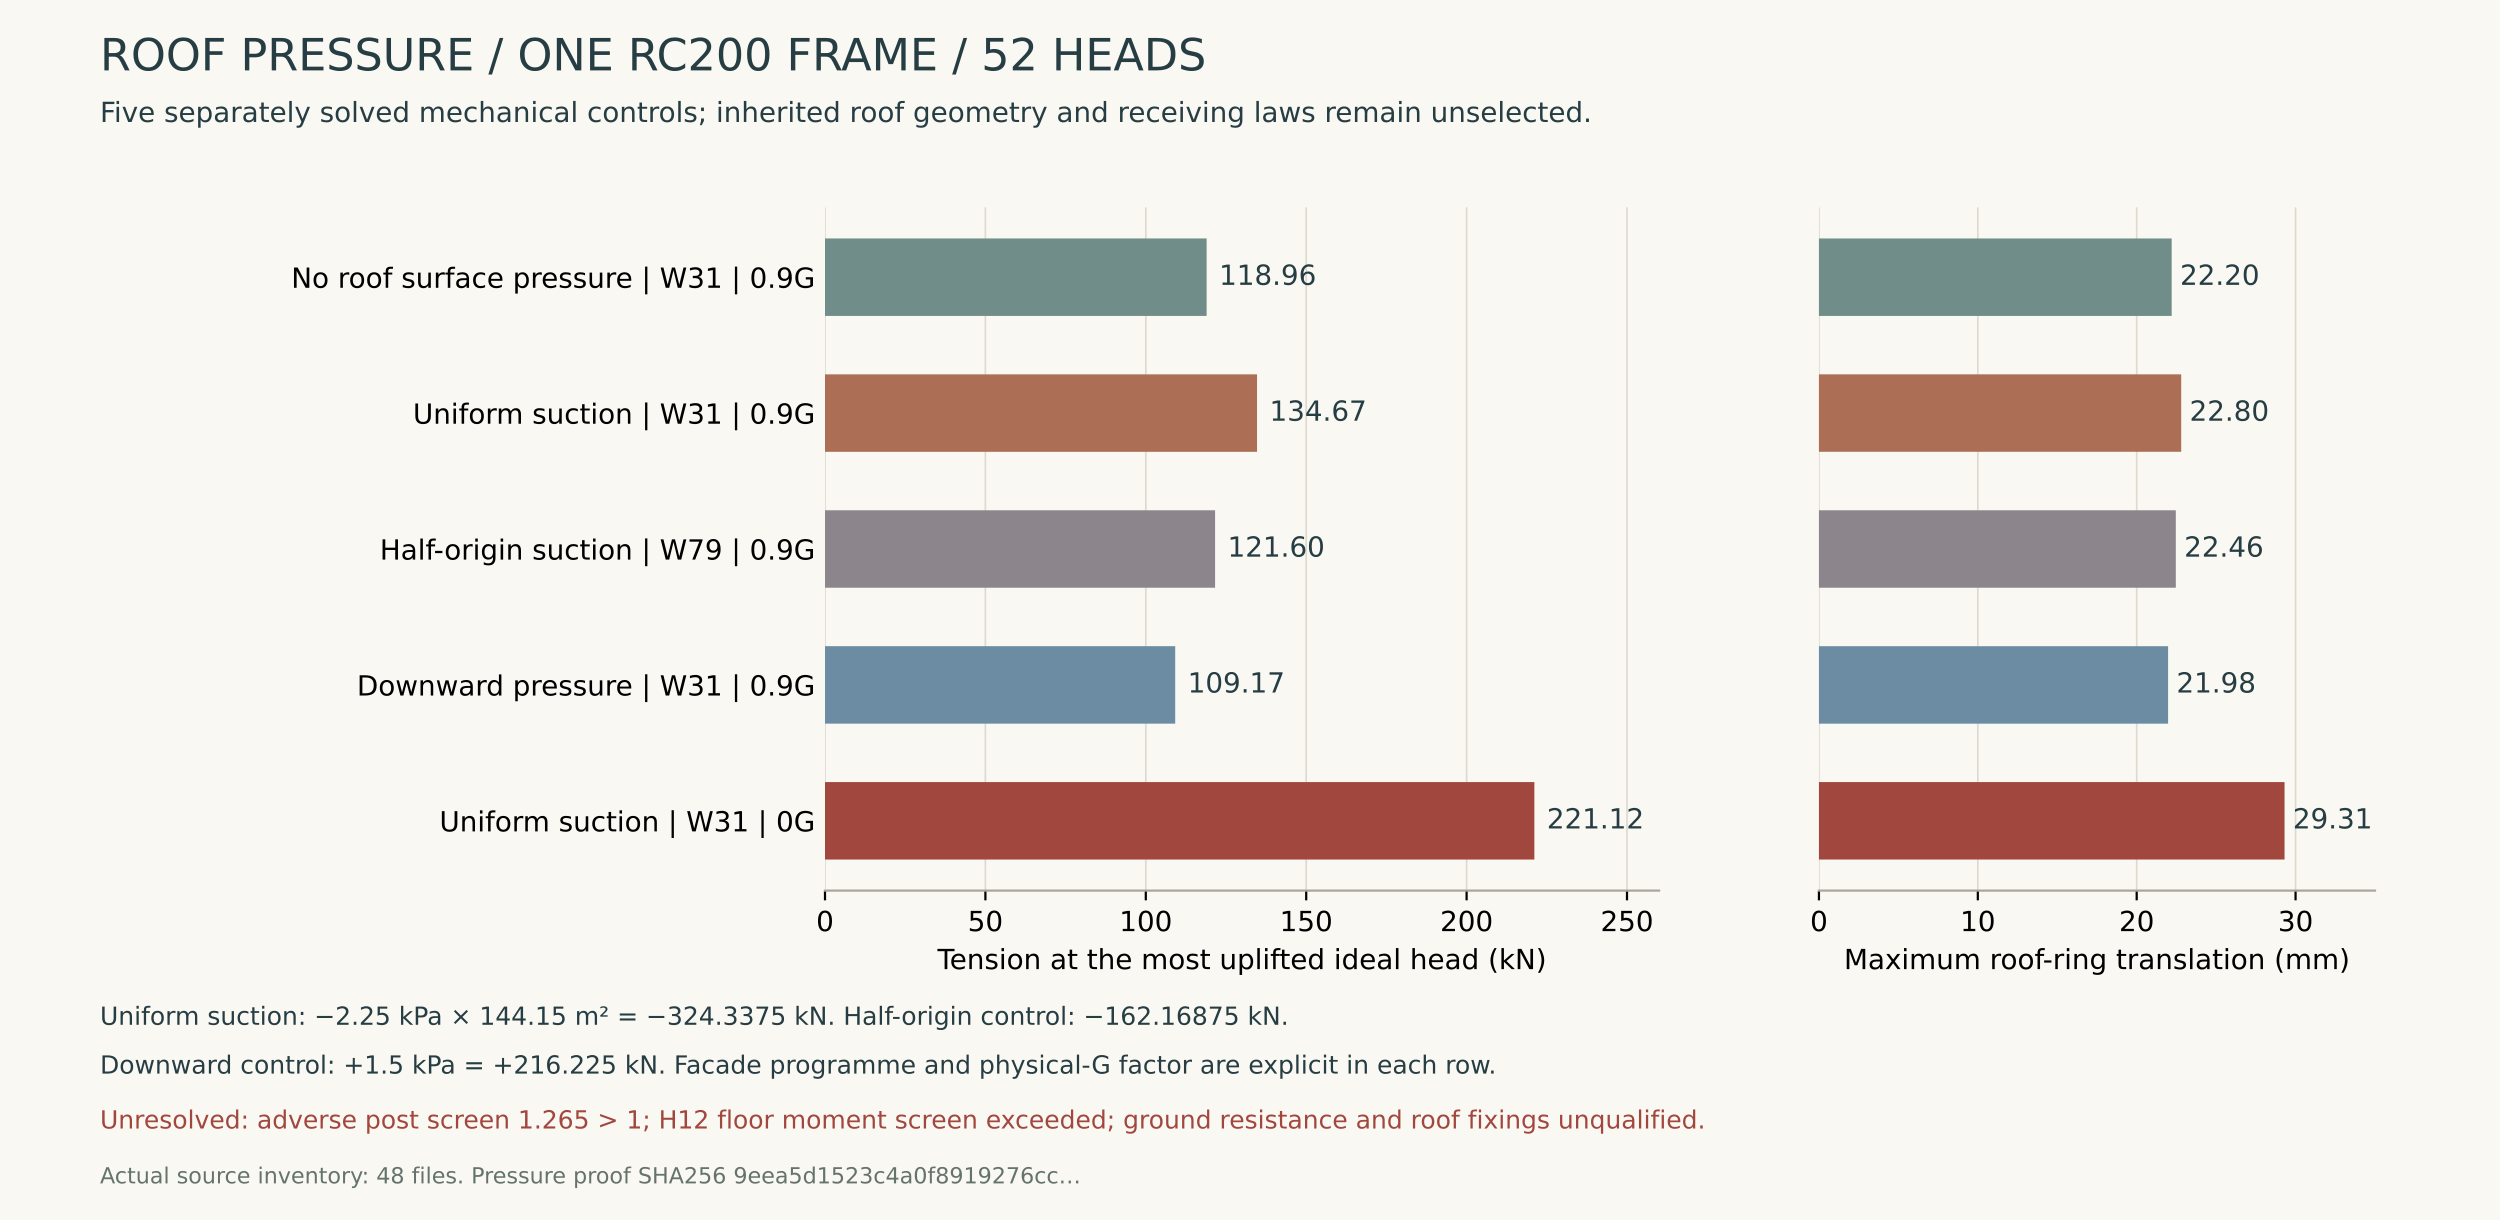
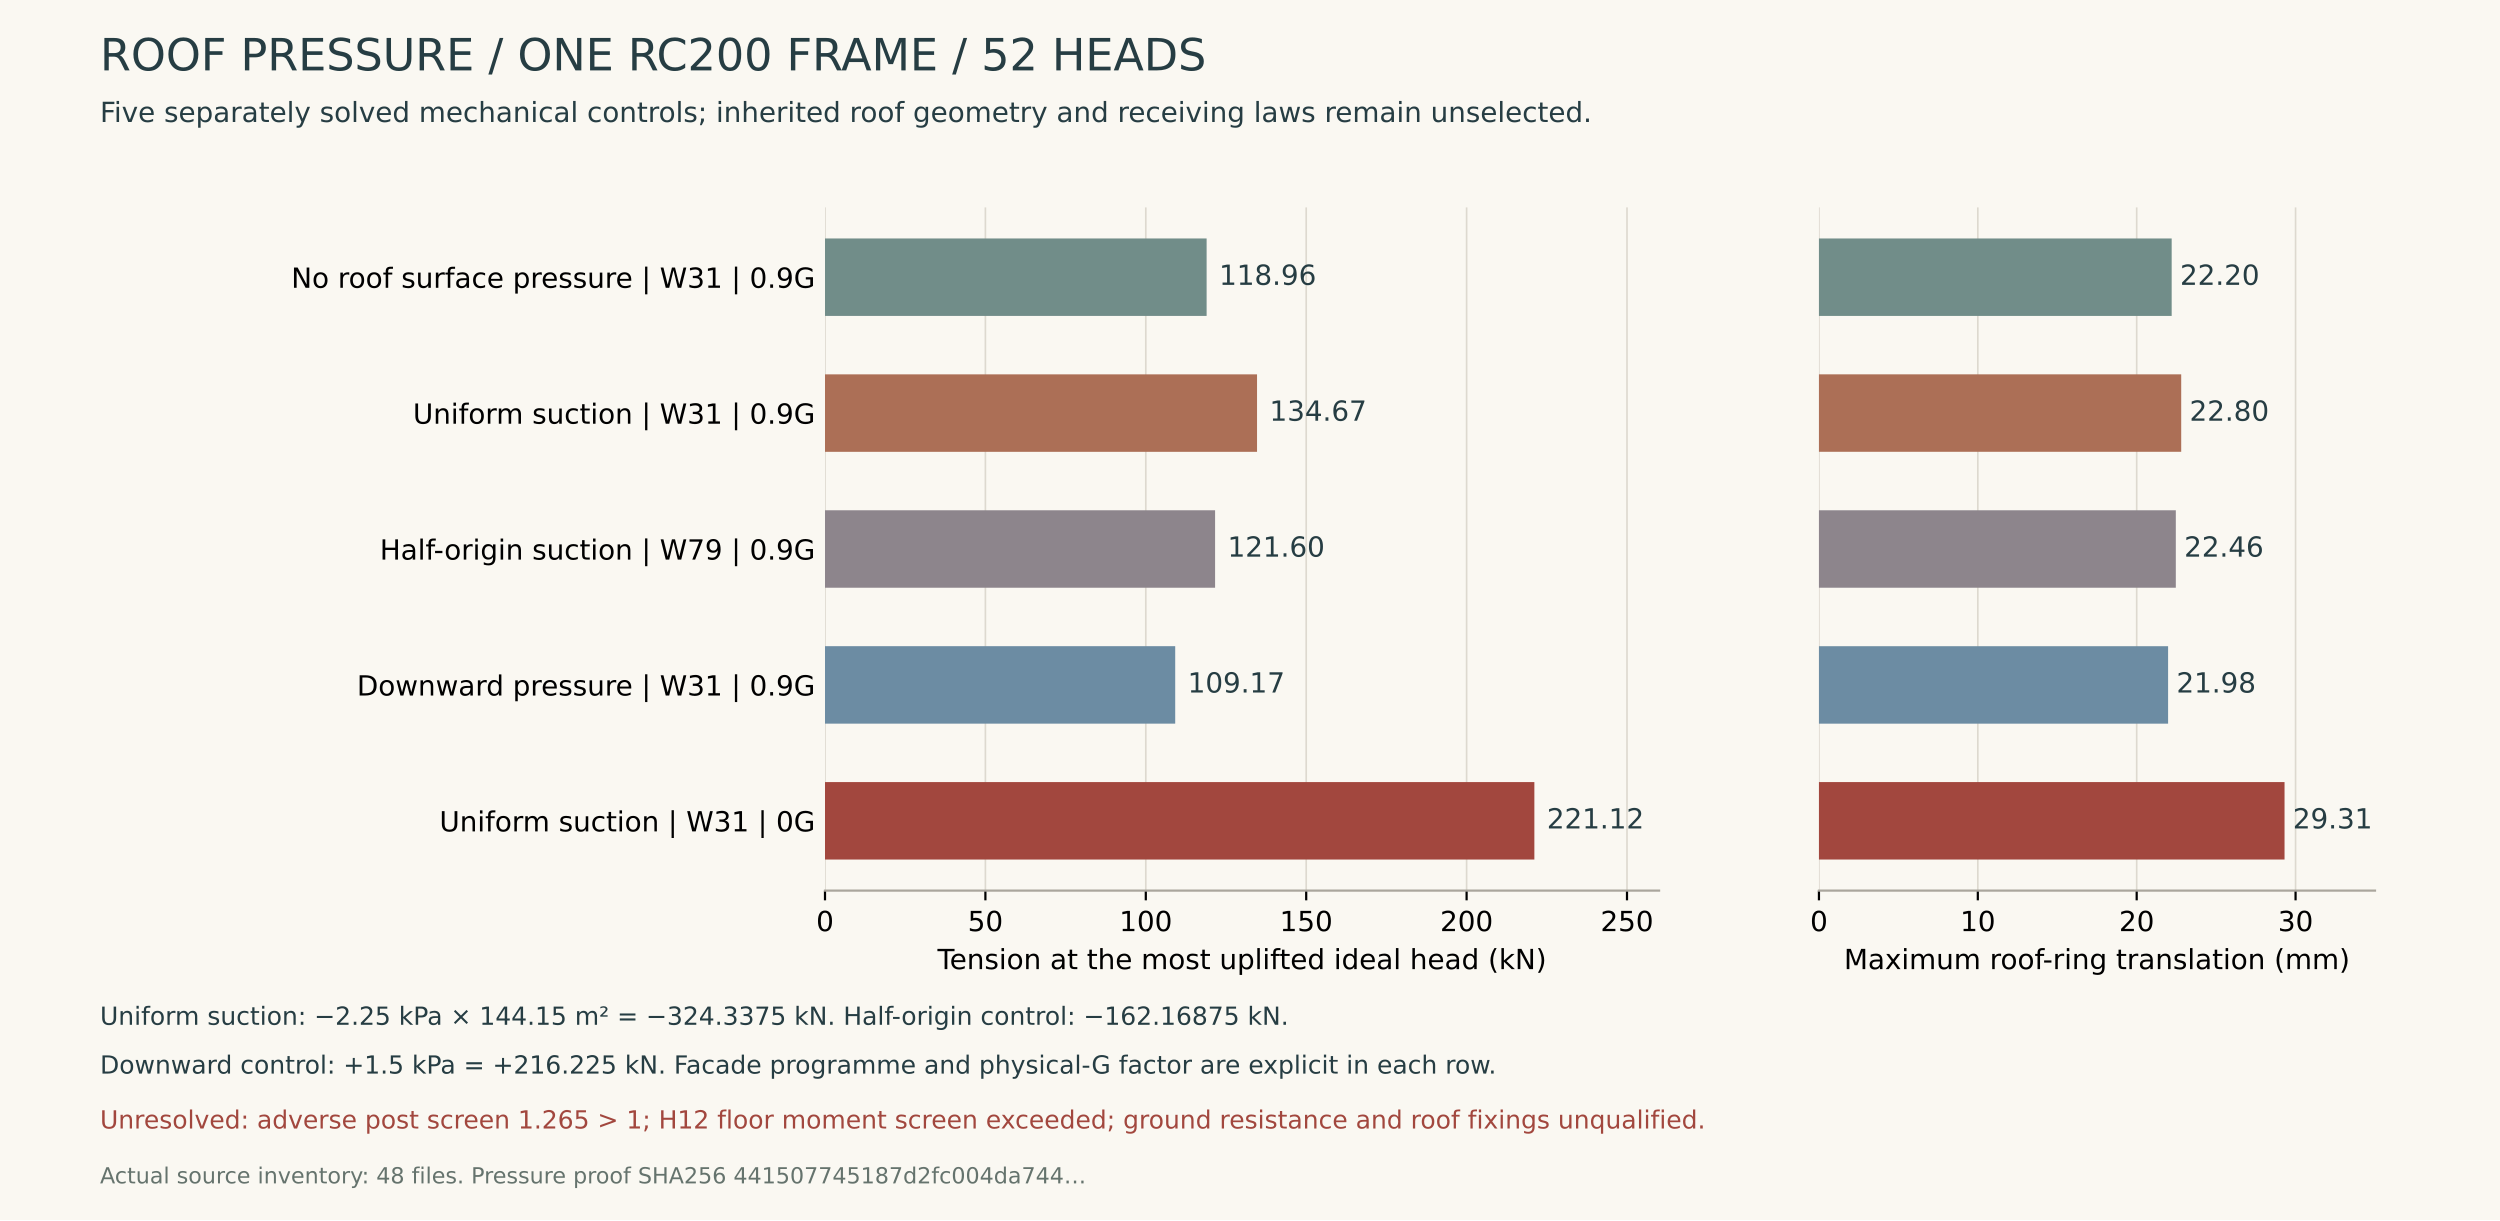
<svg xmlns="http://www.w3.org/2000/svg" xmlns:xlink="http://www.w3.org/1999/xlink" width="900pt" height="439.2pt" viewBox="0 0 900 439.2" version="1.1">
  <defs>
    <style type="text/css">*{stroke-linejoin: round; stroke-linecap: butt}</style>
  </defs>
  <g id="figure_1">
    <g id="patch_1">
      <path d="M 0 439.2  L 900 439.2  L 900 0  L 0 0  z " style="fill: #faf8f2" />
    </g>
    <g id="axes_1">
      <g id="patch_2">
        <path d="M 297 320.616  L 597.269 320.616  L 597.269 74.664  L 297 74.664  z " style="fill: #faf8f2" />
      </g>
      <g id="matplotlib.axis_1">
        <g id="xtick_1">
          <g id="line2d_1">
-             <path d="M 297 320.616  L 297 74.664  " clip-path="url(#pdf12b612cf)" style="fill: none; stroke: #ddd9cf; stroke-width: 0.6; stroke-linecap: square" />
+             <path d="M 297 320.616  L 297 74.664  " clip-path="url(#pb94f26f3fd)" style="fill: none; stroke: #ddd9cf; stroke-width: 0.6; stroke-linecap: square" />
          </g>
          <g id="line2d_2">
            <defs>
-               <path id="m3852e34c0f" d="M 0 0  L 0 3.5  " style="stroke: #000000; stroke-width: 0.8" />
+               <path id="m503f0fb82d" d="M 0 0  L 0 3.5  " style="stroke: #000000; stroke-width: 0.8" />
            </defs>
            <g>
-               <use xlink:href="#m3852e34c0f" x="297" y="320.616" style="stroke: #000000; stroke-width: 0.8" />
+               <use xlink:href="#m503f0fb82d" x="297" y="320.616" style="stroke: #000000; stroke-width: 0.8" />
            </g>
          </g>
          <g id="text_1">
            <text style="font-size: 10px; font-family: 'DejaVu Sans'; text-anchor: middle" x="297" y="335.214" transform="rotate(-0 297 335.2144)">0</text>
          </g>
        </g>
        <g id="xtick_2">
          <g id="line2d_3">
-             <path d="M 354.744 320.616  L 354.744 74.664  " clip-path="url(#pdf12b612cf)" style="fill: none; stroke: #ddd9cf; stroke-width: 0.6; stroke-linecap: square" />
+             <path d="M 354.744 320.616  L 354.744 74.664  " clip-path="url(#pb94f26f3fd)" style="fill: none; stroke: #ddd9cf; stroke-width: 0.6; stroke-linecap: square" />
          </g>
          <g id="line2d_4">
            <g>
-               <use xlink:href="#m3852e34c0f" x="354.744" y="320.616" style="stroke: #000000; stroke-width: 0.8" />
+               <use xlink:href="#m503f0fb82d" x="354.744" y="320.616" style="stroke: #000000; stroke-width: 0.8" />
            </g>
          </g>
          <g id="text_2">
            <text style="font-size: 10px; font-family: 'DejaVu Sans'; text-anchor: middle" x="354.744" y="335.214" transform="rotate(-0 354.7441 335.2144)">50</text>
          </g>
        </g>
        <g id="xtick_3">
          <g id="line2d_5">
-             <path d="M 412.488 320.616  L 412.488 74.664  " clip-path="url(#pdf12b612cf)" style="fill: none; stroke: #ddd9cf; stroke-width: 0.6; stroke-linecap: square" />
+             <path d="M 412.488 320.616  L 412.488 74.664  " clip-path="url(#pb94f26f3fd)" style="fill: none; stroke: #ddd9cf; stroke-width: 0.6; stroke-linecap: square" />
          </g>
          <g id="line2d_6">
            <g>
-               <use xlink:href="#m3852e34c0f" x="412.488" y="320.616" style="stroke: #000000; stroke-width: 0.8" />
+               <use xlink:href="#m503f0fb82d" x="412.488" y="320.616" style="stroke: #000000; stroke-width: 0.8" />
            </g>
          </g>
          <g id="text_3">
            <text style="font-size: 10px; font-family: 'DejaVu Sans'; text-anchor: middle" x="412.488" y="335.214" transform="rotate(-0 412.4881 335.2144)">100</text>
          </g>
        </g>
        <g id="xtick_4">
          <g id="line2d_7">
-             <path d="M 470.232 320.616  L 470.232 74.664  " clip-path="url(#pdf12b612cf)" style="fill: none; stroke: #ddd9cf; stroke-width: 0.6; stroke-linecap: square" />
+             <path d="M 470.232 320.616  L 470.232 74.664  " clip-path="url(#pb94f26f3fd)" style="fill: none; stroke: #ddd9cf; stroke-width: 0.6; stroke-linecap: square" />
          </g>
          <g id="line2d_8">
            <g>
-               <use xlink:href="#m3852e34c0f" x="470.232" y="320.616" style="stroke: #000000; stroke-width: 0.8" />
+               <use xlink:href="#m503f0fb82d" x="470.232" y="320.616" style="stroke: #000000; stroke-width: 0.8" />
            </g>
          </g>
          <g id="text_4">
            <text style="font-size: 10px; font-family: 'DejaVu Sans'; text-anchor: middle" x="470.232" y="335.214" transform="rotate(-0 470.2321 335.2144)">150</text>
          </g>
        </g>
        <g id="xtick_5">
          <g id="line2d_9">
-             <path d="M 527.976 320.616  L 527.976 74.664  " clip-path="url(#pdf12b612cf)" style="fill: none; stroke: #ddd9cf; stroke-width: 0.6; stroke-linecap: square" />
+             <path d="M 527.976 320.616  L 527.976 74.664  " clip-path="url(#pb94f26f3fd)" style="fill: none; stroke: #ddd9cf; stroke-width: 0.6; stroke-linecap: square" />
          </g>
          <g id="line2d_10">
            <g>
-               <use xlink:href="#m3852e34c0f" x="527.976" y="320.616" style="stroke: #000000; stroke-width: 0.8" />
+               <use xlink:href="#m503f0fb82d" x="527.976" y="320.616" style="stroke: #000000; stroke-width: 0.8" />
            </g>
          </g>
          <g id="text_5">
            <text style="font-size: 10px; font-family: 'DejaVu Sans'; text-anchor: middle" x="527.976" y="335.214" transform="rotate(-0 527.9762 335.2144)">200</text>
          </g>
        </g>
        <g id="xtick_6">
          <g id="line2d_11">
-             <path d="M 585.72 320.616  L 585.72 74.664  " clip-path="url(#pdf12b612cf)" style="fill: none; stroke: #ddd9cf; stroke-width: 0.6; stroke-linecap: square" />
+             <path d="M 585.72 320.616  L 585.72 74.664  " clip-path="url(#pb94f26f3fd)" style="fill: none; stroke: #ddd9cf; stroke-width: 0.6; stroke-linecap: square" />
          </g>
          <g id="line2d_12">
            <g>
-               <use xlink:href="#m3852e34c0f" x="585.72" y="320.616" style="stroke: #000000; stroke-width: 0.8" />
+               <use xlink:href="#m503f0fb82d" x="585.72" y="320.616" style="stroke: #000000; stroke-width: 0.8" />
            </g>
          </g>
          <g id="text_6">
            <text style="font-size: 10px; font-family: 'DejaVu Sans'; text-anchor: middle" x="585.72" y="335.214" transform="rotate(-0 585.7202 335.2144)">250</text>
          </g>
        </g>
        <g id="text_7">
          <text style="font-size: 10px; font-family: 'DejaVu Sans'; text-anchor: middle" x="447.135" y="348.893" transform="rotate(-0 447.1345 348.8926)">Tension at the most uplifted ideal head (kN)</text>
        </g>
      </g>
      <g id="matplotlib.axis_2">
        <g id="ytick_1">
          <g id="line2d_13" />
          <g id="text_8">
            <text style="font-size: 10px; font-family: 'DejaVu Sans'; text-anchor: end" x="293.5" y="103.609" transform="rotate(-0 293.5 103.6087)">No roof surface pressure | W31 | 0.9G</text>
          </g>
        </g>
        <g id="ytick_2">
          <g id="line2d_14" />
          <g id="text_9">
            <text style="font-size: 10px; font-family: 'DejaVu Sans'; text-anchor: end" x="293.5" y="152.535" transform="rotate(-0 293.5 152.5349)">Uniform suction | W31 | 0.9G</text>
          </g>
        </g>
        <g id="ytick_3">
          <g id="line2d_15" />
          <g id="text_10">
            <text style="font-size: 10px; font-family: 'DejaVu Sans'; text-anchor: end" x="293.5" y="201.461" transform="rotate(-0 293.5 201.4611)">Half-origin suction | W79 | 0.9G</text>
          </g>
        </g>
        <g id="ytick_4">
          <g id="line2d_16" />
          <g id="text_11">
            <text style="font-size: 10px; font-family: 'DejaVu Sans'; text-anchor: end" x="293.5" y="250.387" transform="rotate(-0 293.5 250.3873)">Downward pressure | W31 | 0.9G</text>
          </g>
        </g>
        <g id="ytick_5">
          <g id="line2d_17" />
          <g id="text_12">
            <text style="font-size: 10px; font-family: 'DejaVu Sans'; text-anchor: end" x="293.5" y="299.313" transform="rotate(-0 293.5 299.3135)">Uniform suction | W31 | 0G</text>
          </g>
        </g>
      </g>
      <g id="patch_3">
-         <path d="M 297 85.844  L 434.382 85.844  L 434.382 113.732  L 297 113.732  z " clip-path="url(#pdf12b612cf)" style="fill: #718d89" />
+         <path d="M 297 85.844  L 434.382 85.844  L 434.382 113.732  L 297 113.732  z " clip-path="url(#pb94f26f3fd)" style="fill: #718d89" />
      </g>
      <g id="patch_4">
-         <path d="M 297 134.77  L 452.532 134.77  L 452.532 162.658  L 297 162.658  z " clip-path="url(#pdf12b612cf)" style="fill: #ac6f56" />
+         <path d="M 297 134.77  L 452.532 134.77  L 452.532 162.658  L 297 162.658  z " clip-path="url(#pb94f26f3fd)" style="fill: #ac6f56" />
      </g>
      <g id="patch_5">
-         <path d="M 297 183.696  L 437.431 183.696  L 437.431 211.584  L 297 211.584  z " clip-path="url(#pdf12b612cf)" style="fill: #8d858c" />
+         <path d="M 297 183.696  L 437.431 183.696  L 437.431 211.584  L 297 211.584  z " clip-path="url(#pb94f26f3fd)" style="fill: #8d858c" />
      </g>
      <g id="patch_6">
-         <path d="M 297 232.622  L 423.074 232.622  L 423.074 260.51  L 297 260.51  z " clip-path="url(#pdf12b612cf)" style="fill: #6c8ca3" />
+         <path d="M 297 232.622  L 423.074 232.622  L 423.074 260.51  L 297 260.51  z " clip-path="url(#pb94f26f3fd)" style="fill: #6c8ca3" />
      </g>
      <g id="patch_7">
-         <path d="M 297 281.548  L 552.372 281.548  L 552.372 309.436  L 297 309.436  z " clip-path="url(#pdf12b612cf)" style="fill: #a2473e" />
+         <path d="M 297 281.548  L 552.372 281.548  L 552.372 309.436  L 297 309.436  z " clip-path="url(#pb94f26f3fd)" style="fill: #a2473e" />
      </g>
      <g id="patch_8">
        <path d="M 297 320.616  L 597.269 320.616  " style="fill: none; stroke: #aaa69d; stroke-width: 0.8; stroke-linejoin: miter; stroke-linecap: square" />
      </g>
      <g id="text_13">
        <text style="font-size: 10px; font-family: 'DejaVu Sans'; text-anchor: start; fill: #263d43" x="438.886" y="102.547" transform="rotate(-0 438.8861 102.547)">118.96</text>
      </g>
      <g id="text_14">
        <text style="font-size: 10px; font-family: 'DejaVu Sans'; text-anchor: start; fill: #263d43" x="457.036" y="151.473" transform="rotate(-0 457.0356 151.4732)">134.67</text>
      </g>
      <g id="text_15">
        <text style="font-size: 10px; font-family: 'DejaVu Sans'; text-anchor: start; fill: #263d43" x="441.935" y="200.399" transform="rotate(-0 441.9351 200.3994)">121.60</text>
      </g>
      <g id="text_16">
        <text style="font-size: 10px; font-family: 'DejaVu Sans'; text-anchor: start; fill: #263d43" x="427.578" y="249.326" transform="rotate(-0 427.5778 249.3256)">109.17</text>
      </g>
      <g id="text_17">
        <text style="font-size: 10px; font-family: 'DejaVu Sans'; text-anchor: start; fill: #263d43" x="556.876" y="298.252" transform="rotate(-0 556.8764 298.2518)">221.12</text>
      </g>
    </g>
    <g id="axes_2">
      <g id="patch_9">
        <path d="M 654.821 320.616  L 855 320.616  L 855 74.664  L 654.821 74.664  z " style="fill: #faf8f2" />
      </g>
      <g id="matplotlib.axis_3">
        <g id="xtick_7">
          <g id="line2d_18">
-             <path d="M 654.821 320.616  L 654.821 74.664  " clip-path="url(#pb27aeb2ed6)" style="fill: none; stroke: #ddd9cf; stroke-width: 0.6; stroke-linecap: square" />
+             <path d="M 654.821 320.616  L 654.821 74.664  " clip-path="url(#p8f7864383f)" style="fill: none; stroke: #ddd9cf; stroke-width: 0.6; stroke-linecap: square" />
          </g>
          <g id="line2d_19">
            <g>
-               <use xlink:href="#m3852e34c0f" x="654.821" y="320.616" style="stroke: #000000; stroke-width: 0.8" />
+               <use xlink:href="#m503f0fb82d" x="654.821" y="320.616" style="stroke: #000000; stroke-width: 0.8" />
            </g>
          </g>
          <g id="text_18">
            <text style="font-size: 10px; font-family: 'DejaVu Sans'; text-anchor: middle" x="654.821" y="335.214" transform="rotate(-0 654.8206 335.2144)">0</text>
          </g>
        </g>
        <g id="xtick_8">
          <g id="line2d_20">
-             <path d="M 712.015 320.616  L 712.015 74.664  " clip-path="url(#pb27aeb2ed6)" style="fill: none; stroke: #ddd9cf; stroke-width: 0.6; stroke-linecap: square" />
+             <path d="M 712.015 320.616  L 712.015 74.664  " clip-path="url(#p8f7864383f)" style="fill: none; stroke: #ddd9cf; stroke-width: 0.6; stroke-linecap: square" />
          </g>
          <g id="line2d_21">
            <g>
-               <use xlink:href="#m3852e34c0f" x="712.015" y="320.616" style="stroke: #000000; stroke-width: 0.8" />
+               <use xlink:href="#m503f0fb82d" x="712.015" y="320.616" style="stroke: #000000; stroke-width: 0.8" />
            </g>
          </g>
          <g id="text_19">
            <text style="font-size: 10px; font-family: 'DejaVu Sans'; text-anchor: middle" x="712.015" y="335.214" transform="rotate(-0 712.0147 335.2144)">10</text>
          </g>
        </g>
        <g id="xtick_9">
          <g id="line2d_22">
-             <path d="M 769.209 320.616  L 769.209 74.664  " clip-path="url(#pb27aeb2ed6)" style="fill: none; stroke: #ddd9cf; stroke-width: 0.6; stroke-linecap: square" />
+             <path d="M 769.209 320.616  L 769.209 74.664  " clip-path="url(#p8f7864383f)" style="fill: none; stroke: #ddd9cf; stroke-width: 0.6; stroke-linecap: square" />
          </g>
          <g id="line2d_23">
            <g>
-               <use xlink:href="#m3852e34c0f" x="769.209" y="320.616" style="stroke: #000000; stroke-width: 0.8" />
+               <use xlink:href="#m503f0fb82d" x="769.209" y="320.616" style="stroke: #000000; stroke-width: 0.8" />
            </g>
          </g>
          <g id="text_20">
            <text style="font-size: 10px; font-family: 'DejaVu Sans'; text-anchor: middle" x="769.209" y="335.214" transform="rotate(-0 769.2088 335.2144)">20</text>
          </g>
        </g>
        <g id="xtick_10">
          <g id="line2d_24">
-             <path d="M 826.403 320.616  L 826.403 74.664  " clip-path="url(#pb27aeb2ed6)" style="fill: none; stroke: #ddd9cf; stroke-width: 0.6; stroke-linecap: square" />
+             <path d="M 826.403 320.616  L 826.403 74.664  " clip-path="url(#p8f7864383f)" style="fill: none; stroke: #ddd9cf; stroke-width: 0.6; stroke-linecap: square" />
          </g>
          <g id="line2d_25">
            <g>
-               <use xlink:href="#m3852e34c0f" x="826.403" y="320.616" style="stroke: #000000; stroke-width: 0.8" />
+               <use xlink:href="#m503f0fb82d" x="826.403" y="320.616" style="stroke: #000000; stroke-width: 0.8" />
            </g>
          </g>
          <g id="text_21">
            <text style="font-size: 10px; font-family: 'DejaVu Sans'; text-anchor: middle" x="826.403" y="335.214" transform="rotate(-0 826.4029 335.2144)">30</text>
          </g>
        </g>
        <g id="text_22">
          <text style="font-size: 10px; font-family: 'DejaVu Sans'; text-anchor: middle" x="754.91" y="348.893" transform="rotate(-0 754.9103 348.8926)">Maximum roof-ring translation (mm)</text>
        </g>
      </g>
      <g id="matplotlib.axis_4">
        <g id="ytick_6">
          <g id="line2d_26" />
        </g>
        <g id="ytick_7">
          <g id="line2d_27" />
        </g>
        <g id="ytick_8">
          <g id="line2d_28" />
        </g>
        <g id="ytick_9">
          <g id="line2d_29" />
        </g>
        <g id="ytick_10">
          <g id="line2d_30" />
        </g>
      </g>
      <g id="patch_10">
-         <path d="M 654.821 85.844  L 781.804 85.844  L 781.804 113.732  L 654.821 113.732  z " clip-path="url(#pb27aeb2ed6)" style="fill: #718d89" />
+         <path d="M 654.821 85.844  L 781.804 85.844  L 781.804 113.732  L 654.821 113.732  z " clip-path="url(#p8f7864383f)" style="fill: #718d89" />
      </g>
      <g id="patch_11">
-         <path d="M 654.821 134.77  L 785.234 134.77  L 785.234 162.658  L 654.821 162.658  z " clip-path="url(#pb27aeb2ed6)" style="fill: #ac6f56" />
+         <path d="M 654.821 134.77  L 785.234 134.77  L 785.234 162.658  L 654.821 162.658  z " clip-path="url(#p8f7864383f)" style="fill: #ac6f56" />
      </g>
      <g id="patch_12">
-         <path d="M 654.821 183.696  L 783.296 183.696  L 783.296 211.584  L 654.821 211.584  z " clip-path="url(#pb27aeb2ed6)" style="fill: #8d858c" />
+         <path d="M 654.821 183.696  L 783.296 183.696  L 783.296 211.584  L 654.821 211.584  z " clip-path="url(#p8f7864383f)" style="fill: #8d858c" />
      </g>
      <g id="patch_13">
-         <path d="M 654.821 232.622  L 780.515 232.622  L 780.515 260.51  L 654.821 260.51  z " clip-path="url(#pb27aeb2ed6)" style="fill: #6c8ca3" />
+         <path d="M 654.821 232.622  L 780.515 232.622  L 780.515 260.51  L 654.821 260.51  z " clip-path="url(#p8f7864383f)" style="fill: #6c8ca3" />
      </g>
      <g id="patch_14">
-         <path d="M 654.821 281.548  L 822.436 281.548  L 822.436 309.436  L 654.821 309.436  z " clip-path="url(#pb27aeb2ed6)" style="fill: #a2473e" />
+         <path d="M 654.821 281.548  L 822.436 281.548  L 822.436 309.436  L 654.821 309.436  z " clip-path="url(#p8f7864383f)" style="fill: #a2473e" />
      </g>
      <g id="patch_15">
        <path d="M 654.821 320.616  L 855 320.616  " style="fill: none; stroke: #aaa69d; stroke-width: 0.8; stroke-linejoin: miter; stroke-linecap: square" />
      </g>
      <g id="text_23">
        <text style="font-size: 10px; font-family: 'DejaVu Sans'; text-anchor: start; fill: #263d43" x="784.807" y="102.547" transform="rotate(-0 784.8068 102.547)">22.20</text>
      </g>
      <g id="text_24">
        <text style="font-size: 10px; font-family: 'DejaVu Sans'; text-anchor: start; fill: #263d43" x="788.237" y="151.473" transform="rotate(-0 788.2365 151.4732)">22.80</text>
      </g>
      <g id="text_25">
        <text style="font-size: 10px; font-family: 'DejaVu Sans'; text-anchor: start; fill: #263d43" x="786.299" y="200.399" transform="rotate(-0 786.2987 200.3994)">22.46</text>
      </g>
      <g id="text_26">
        <text style="font-size: 10px; font-family: 'DejaVu Sans'; text-anchor: start; fill: #263d43" x="783.518" y="249.326" transform="rotate(-0 783.5178 249.3256)">21.98</text>
      </g>
      <g id="text_27">
        <text style="font-size: 10px; font-family: 'DejaVu Sans'; text-anchor: start; fill: #263d43" x="825.439" y="298.252" transform="rotate(-0 825.439 298.2518)">29.31</text>
      </g>
    </g>
    <g id="text_28">
      <text style="font-size: 16px; font-family: 'DejaVu Sans'; text-anchor: start; fill: #263d43" x="36" y="25.334" transform="rotate(-0 36 25.3335)">ROOF PRESSURE / ONE RC200 FRAME / 52 HEADS</text>
    </g>
    <g id="text_29">
      <text style="font-size: 10px; font-family: 'DejaVu Sans'; text-anchor: start; fill: #263d43" x="36" y="43.92" transform="rotate(-0 36 43.92)">Five separately solved mechanical controls; inherited roof geometry and receiving laws remain unselected.</text>
    </g>
    <g id="text_30">
      <text style="font-size: 9px; font-family: 'DejaVu Sans'; text-anchor: start; fill: #263d43" x="36" y="368.928" transform="rotate(-0 36 368.928)">Uniform suction: −2.25 kPa × 144.15 m² = −324.3375 kN. Half-origin control: −162.16875 kN.</text>
    </g>
    <g id="text_31">
      <text style="font-size: 9px; font-family: 'DejaVu Sans'; text-anchor: start; fill: #263d43" x="36" y="386.496" transform="rotate(-0 36 386.496)">Downward control: +1.5 kPa = +216.225 kN. Facade programme and physical-G factor are explicit in each row.</text>
    </g>
    <g id="text_32">
      <text style="font-size: 9px; font-family: 'DejaVu Sans'; text-anchor: start; fill: #a2473e" x="36" y="406.26" transform="rotate(-0 36 406.26)">Unresolved: adverse post screen 1.265 &gt; 1; H12 floor moment screen exceeded; ground resistance and roof fixings unqualified.</text>
    </g>
    <g id="text_33">
-       <text style="font-size: 8px; font-family: 'DejaVu Sans'; text-anchor: start; fill: #65736d" x="36" y="426.024" transform="rotate(-0 36 426.024)">Actual source inventory: 48 files. Pressure proof SHA256 9eea5d1523c4a0f8919276cc…</text>
+       <text style="font-size: 8px; font-family: 'DejaVu Sans'; text-anchor: start; fill: #65736d" x="36" y="426.024" transform="rotate(-0 36 426.024)">Actual source inventory: 48 files. Pressure proof SHA256 441507745187d2fc004da744…</text>
    </g>
  </g>
  <defs>
-     <clipPath id="pdf12b612cf">
+     <clipPath id="pb94f26f3fd">
      <rect x="297" y="74.664" width="300.269" height="245.952" />
    </clipPath>
-     <clipPath id="pb27aeb2ed6">
+     <clipPath id="p8f7864383f">
      <rect x="654.821" y="74.664" width="200.179" height="245.952" />
    </clipPath>
  </defs>
</svg>
